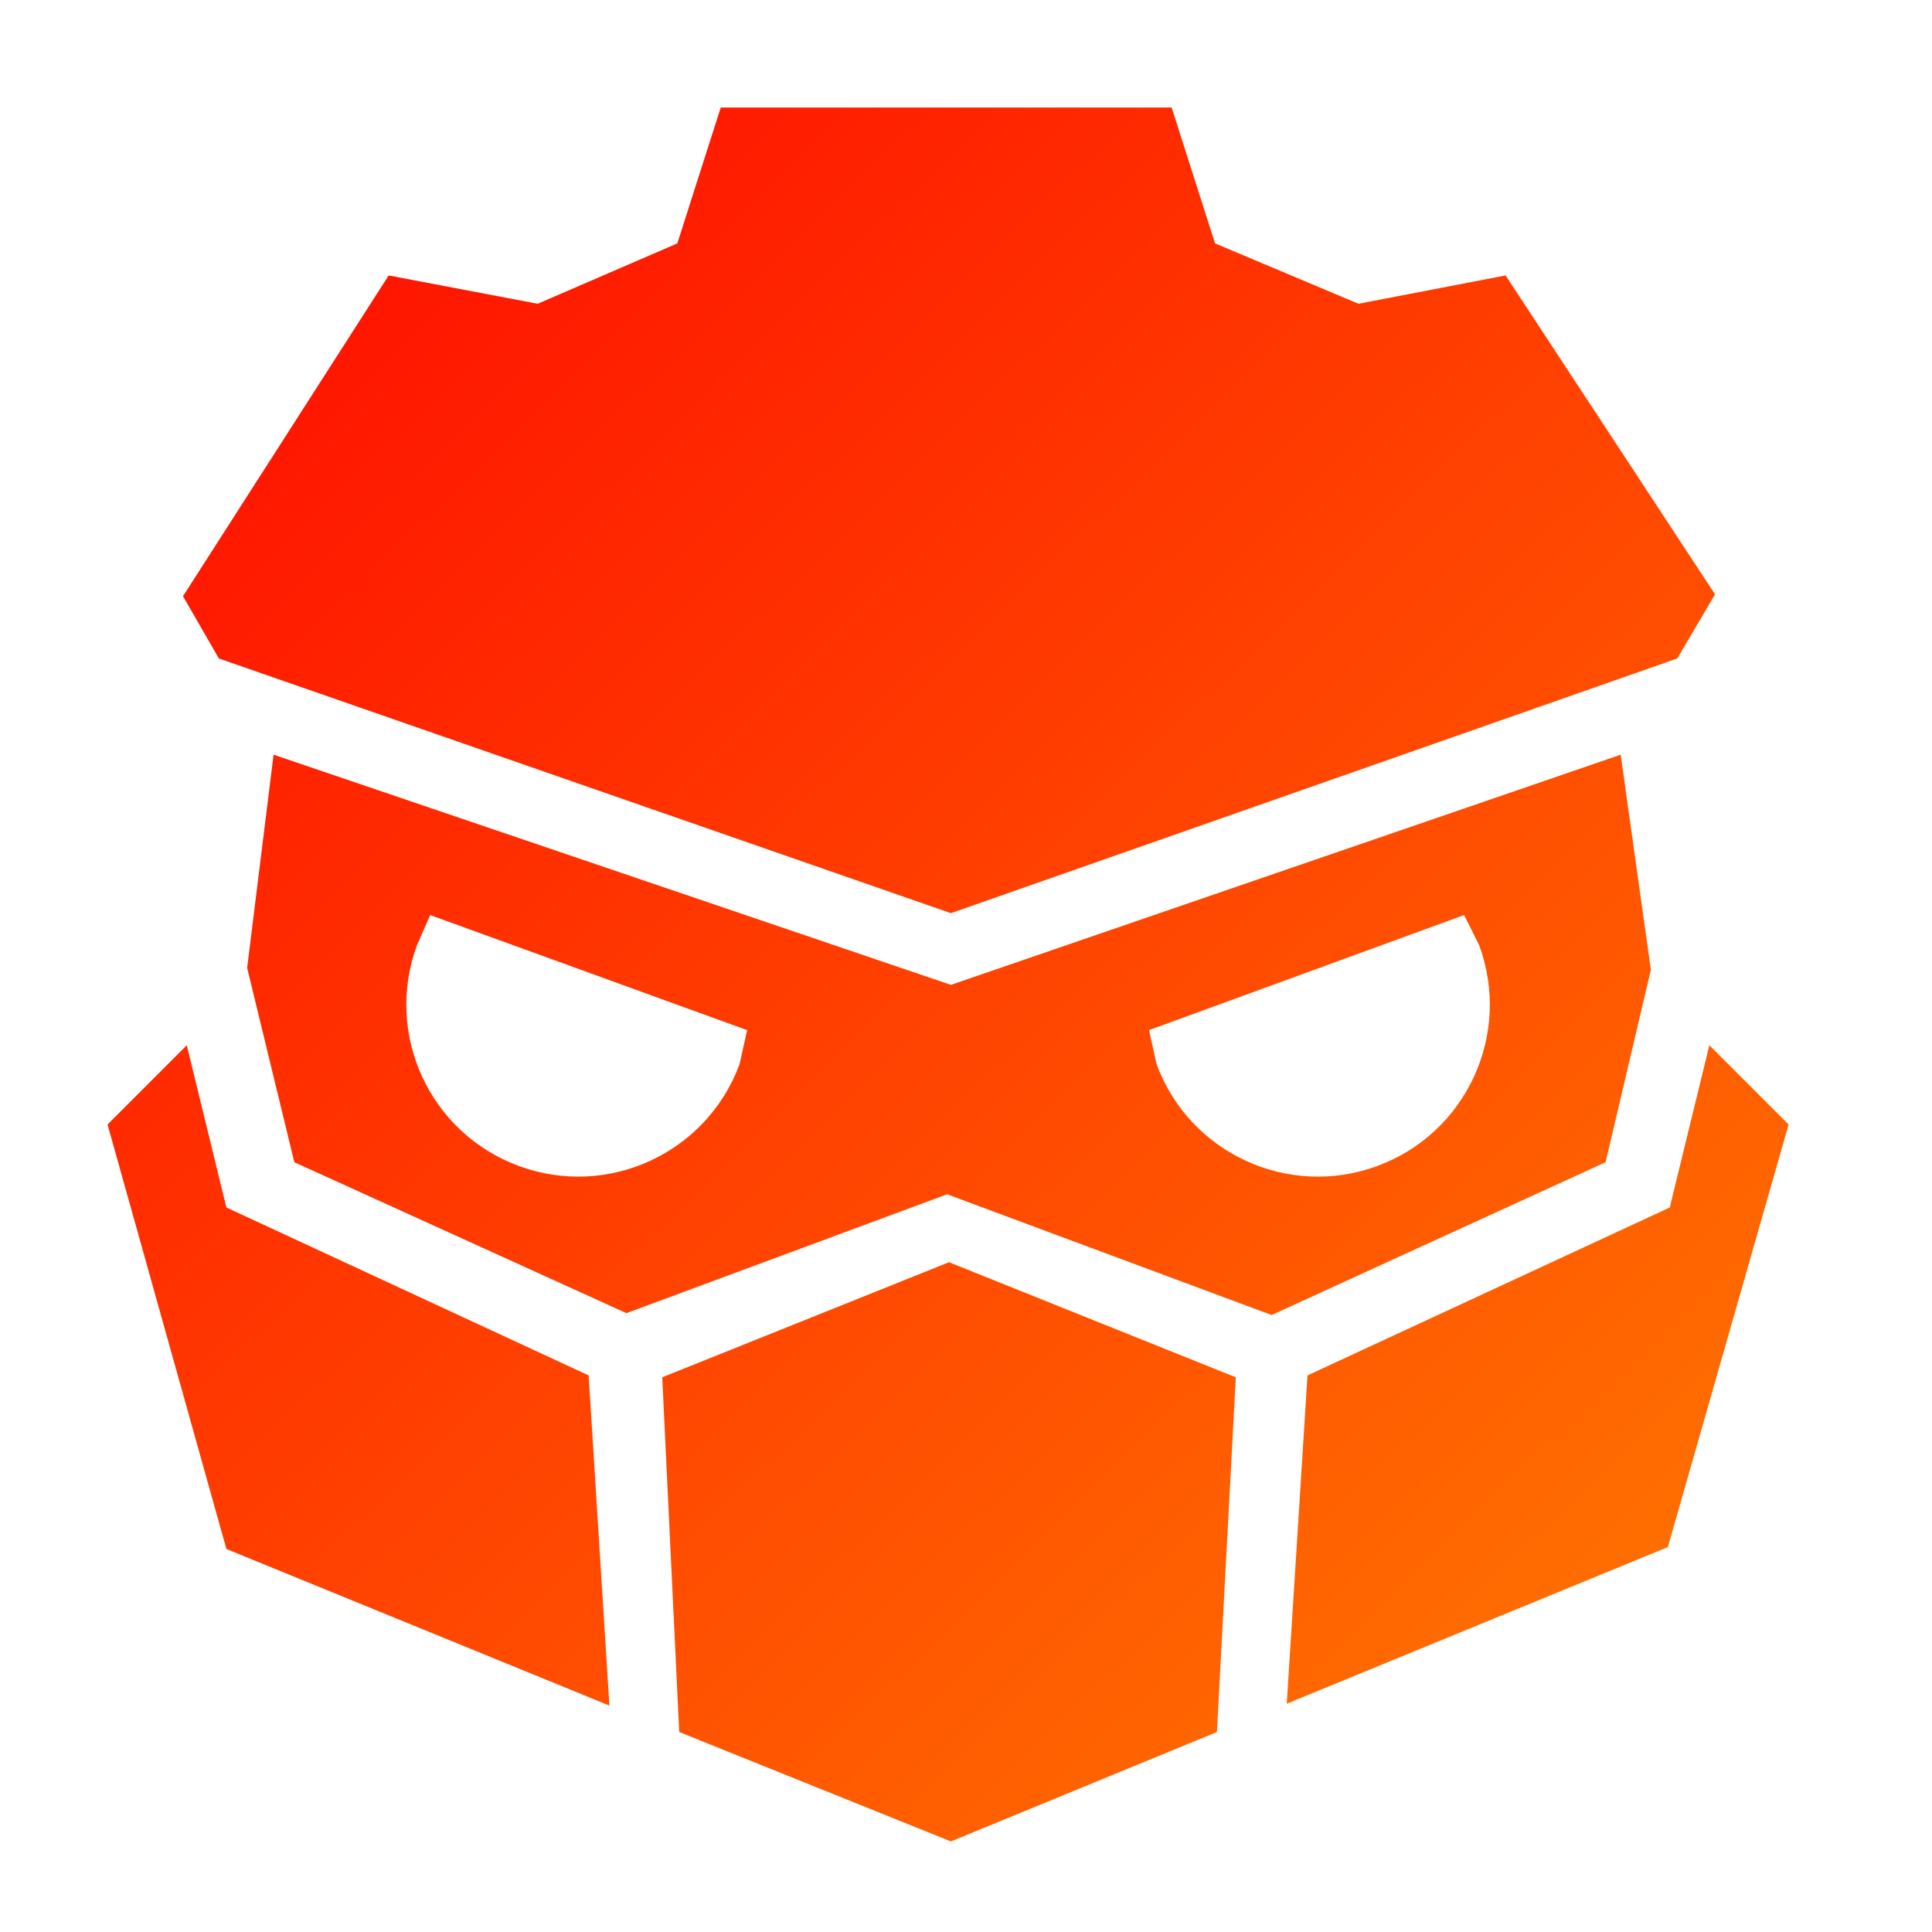
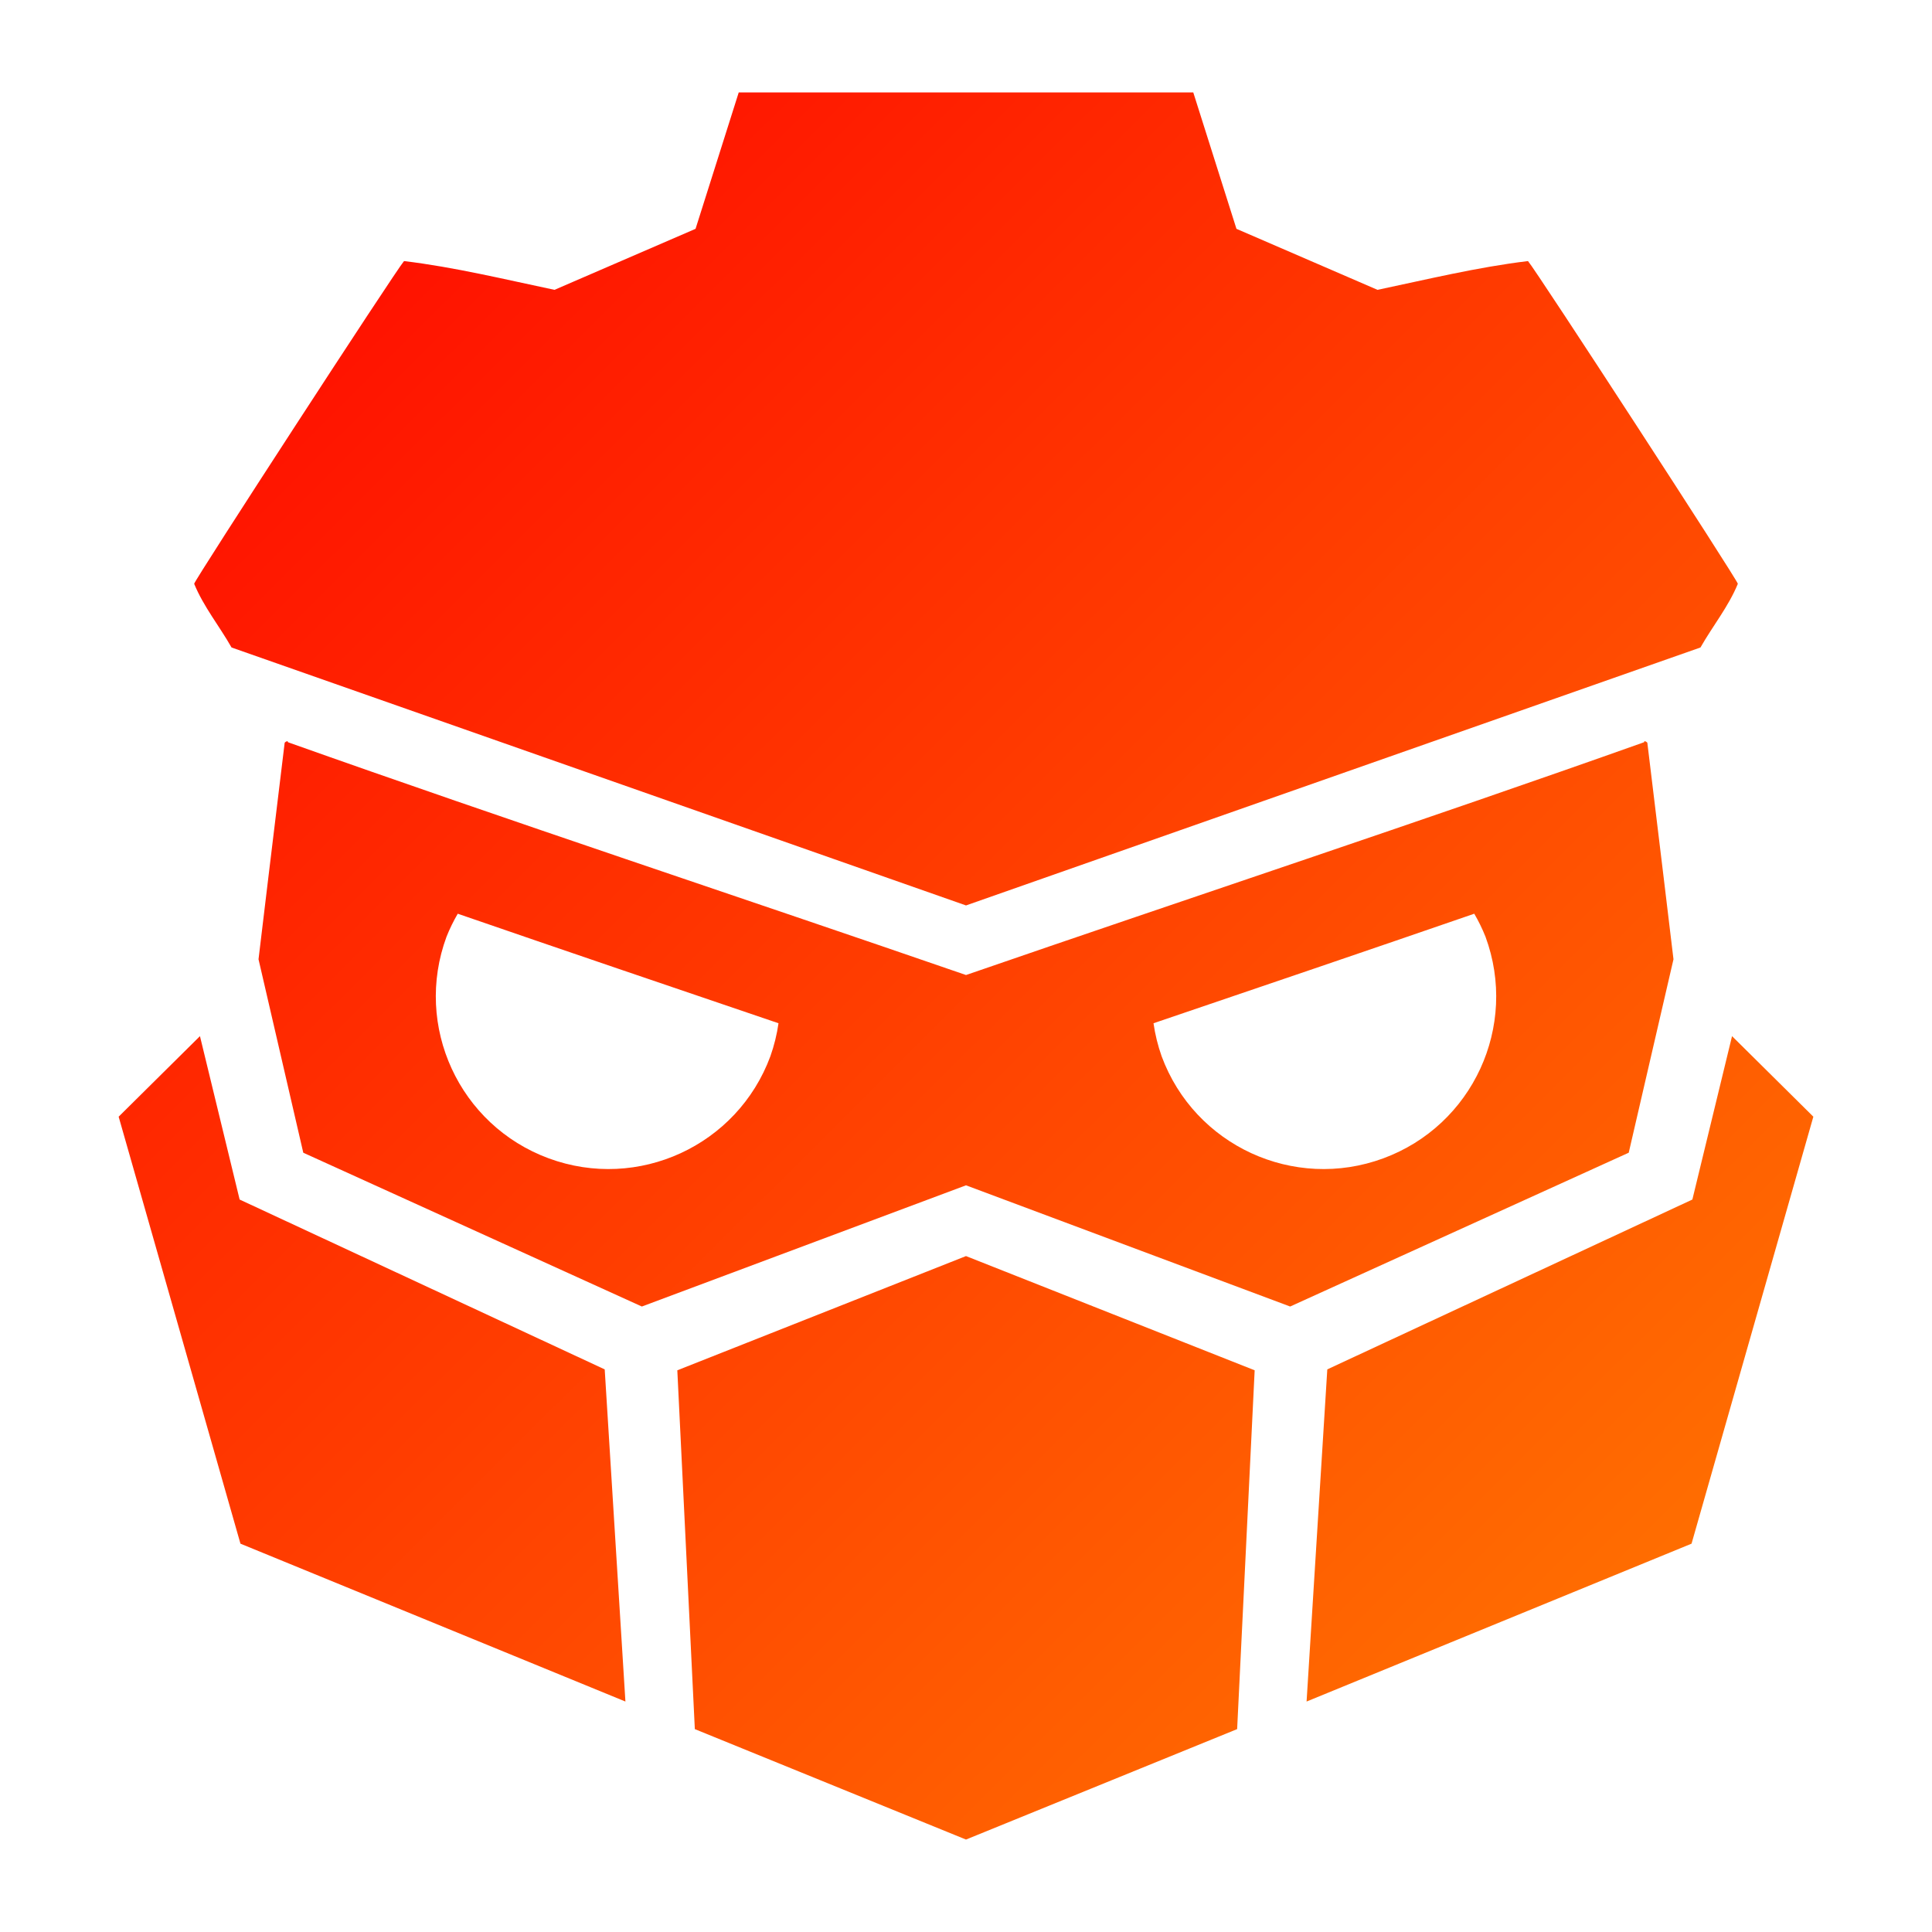
- <svg xmlns="http://www.w3.org/2000/svg" width="1024" height="1024">
+ <svg xmlns="http://www.w3.org/2000/svg" xmlns:xlink="http://www.w3.org/1999/xlink" width="1024" height="1024" viewBox="0 0 270.933 270.933">
  <defs>
-     <linearGradient id="a" x1="180" x2="864" y1="132" y2="836" gradientUnits="userSpaceOnUse">
+     <linearGradient xlink:href="#a" id="b" x1="460.702" x2="521.851" y1="533.831" y2="595.225" gradientTransform="matrix(2.94247 0 0 2.94283 -1301.115 -1530.595)" gradientUnits="userSpaceOnUse" />
+     <linearGradient id="a">
      <stop offset="0" stop-color="#ff1300" />
      <stop offset="1" stop-color="#ff6e01" />
    </linearGradient>
  </defs>
-   <path fill="url(#a)" d="m382 57-23 72-74 32-79-15L97 316l19 33 388 135 385-135 20-34-111-169-78 15-76-32-23-72zM131 513l25 103 176 80 170-63 172 64 177-81 24-102-16-114-355 122-359-122zm97-28 168 61-4 18a91 91 0 0 1-171-63l7-16zm548 0 8 16a91 91 0 0 1-171 63l-4-18zM99 554l-42 42 63 225 203 83-11-175-192-89zm807 0-21 86-192 89-11 174 202-83 64-224zM503 669l-152 61 9 188 144 58 141-58 10-188z" />
+   <path fill="url(#b)" d="m 103.595,12.965 -6.054,19.124 c -6.594,2.852 -13.189,5.703 -19.782,8.557 -6.996,-1.473 -14.01,-3.18 -21.1,-4.035 -1.119,1.259 -29.437,44.806 -29.429,45.256 1.305,3.194 3.545,5.942 5.24,8.932 L 135.467,126.974 238.465,90.799 c 1.695,-2.989 3.935,-5.737 5.24,-8.932 0.005,-0.45 -28.31,-43.997 -29.429,-45.256 -7.09,0.855 -14.104,2.562 -21.1,4.035 -6.594,-2.853 -13.188,-5.705 -19.783,-8.557 L 167.339,12.965 Z M 40.313,103.956 c -0.128,-0.039 -0.384,0.151 -0.394,0.215 -1.241,10.115 -3.665,30.351 -3.665,30.351 l 6.276,27.128 47.48,21.569 45.457,-16.997 45.457,16.997 47.48,-21.569 6.276,-27.128 c 0,0 -2.425,-20.236 -3.665,-30.351 -0.011,-0.086 -0.464,-0.398 -0.464,-0.083 -31.082,11.048 -63.504,21.747 -95.083,32.644 -31.579,-10.897 -64.001,-21.596 -95.083,-32.644 0,-0.079 -0.028,-0.119 -0.07,-0.133 z m 23.879,24.179 c 14.912,5.144 29.947,10.251 44.981,15.359 a 24.207,24.2 0 0 1 -1.137,4.625 24.207,24.2 0 0 1 -31.093,14.319 24.207,24.2 0 0 1 -14.323,-31.084 24.207,24.2 0 0 1 1.573,-3.219 z m 142.55,0 a 24.207,24.2 0 0 1 1.573,3.219 24.207,24.2 0 0 1 -14.323,31.084 24.207,24.2 0 0 1 -31.093,-14.319 24.207,24.2 0 0 1 -1.137,-4.625 c 15.034,-5.107 30.068,-10.215 44.981,-15.359 z M 28.041,145.303 16.639,156.598 33.72,216.476 87.705,238.614 84.801,192.035 33.604,168.216 Z m 214.851,0 -5.563,22.913 -51.196,23.818 -2.905,46.58 53.985,-22.138 17.081,-59.878 z m -107.426,30.842 -40.483,16.018 2.457,50.319 38.025,15.487 38.025,-15.487 2.457,-50.319 z" paint-order="stroke fill markers" style="font-variation-settings:normal;-inkscape-stroke:none" />
</svg>
